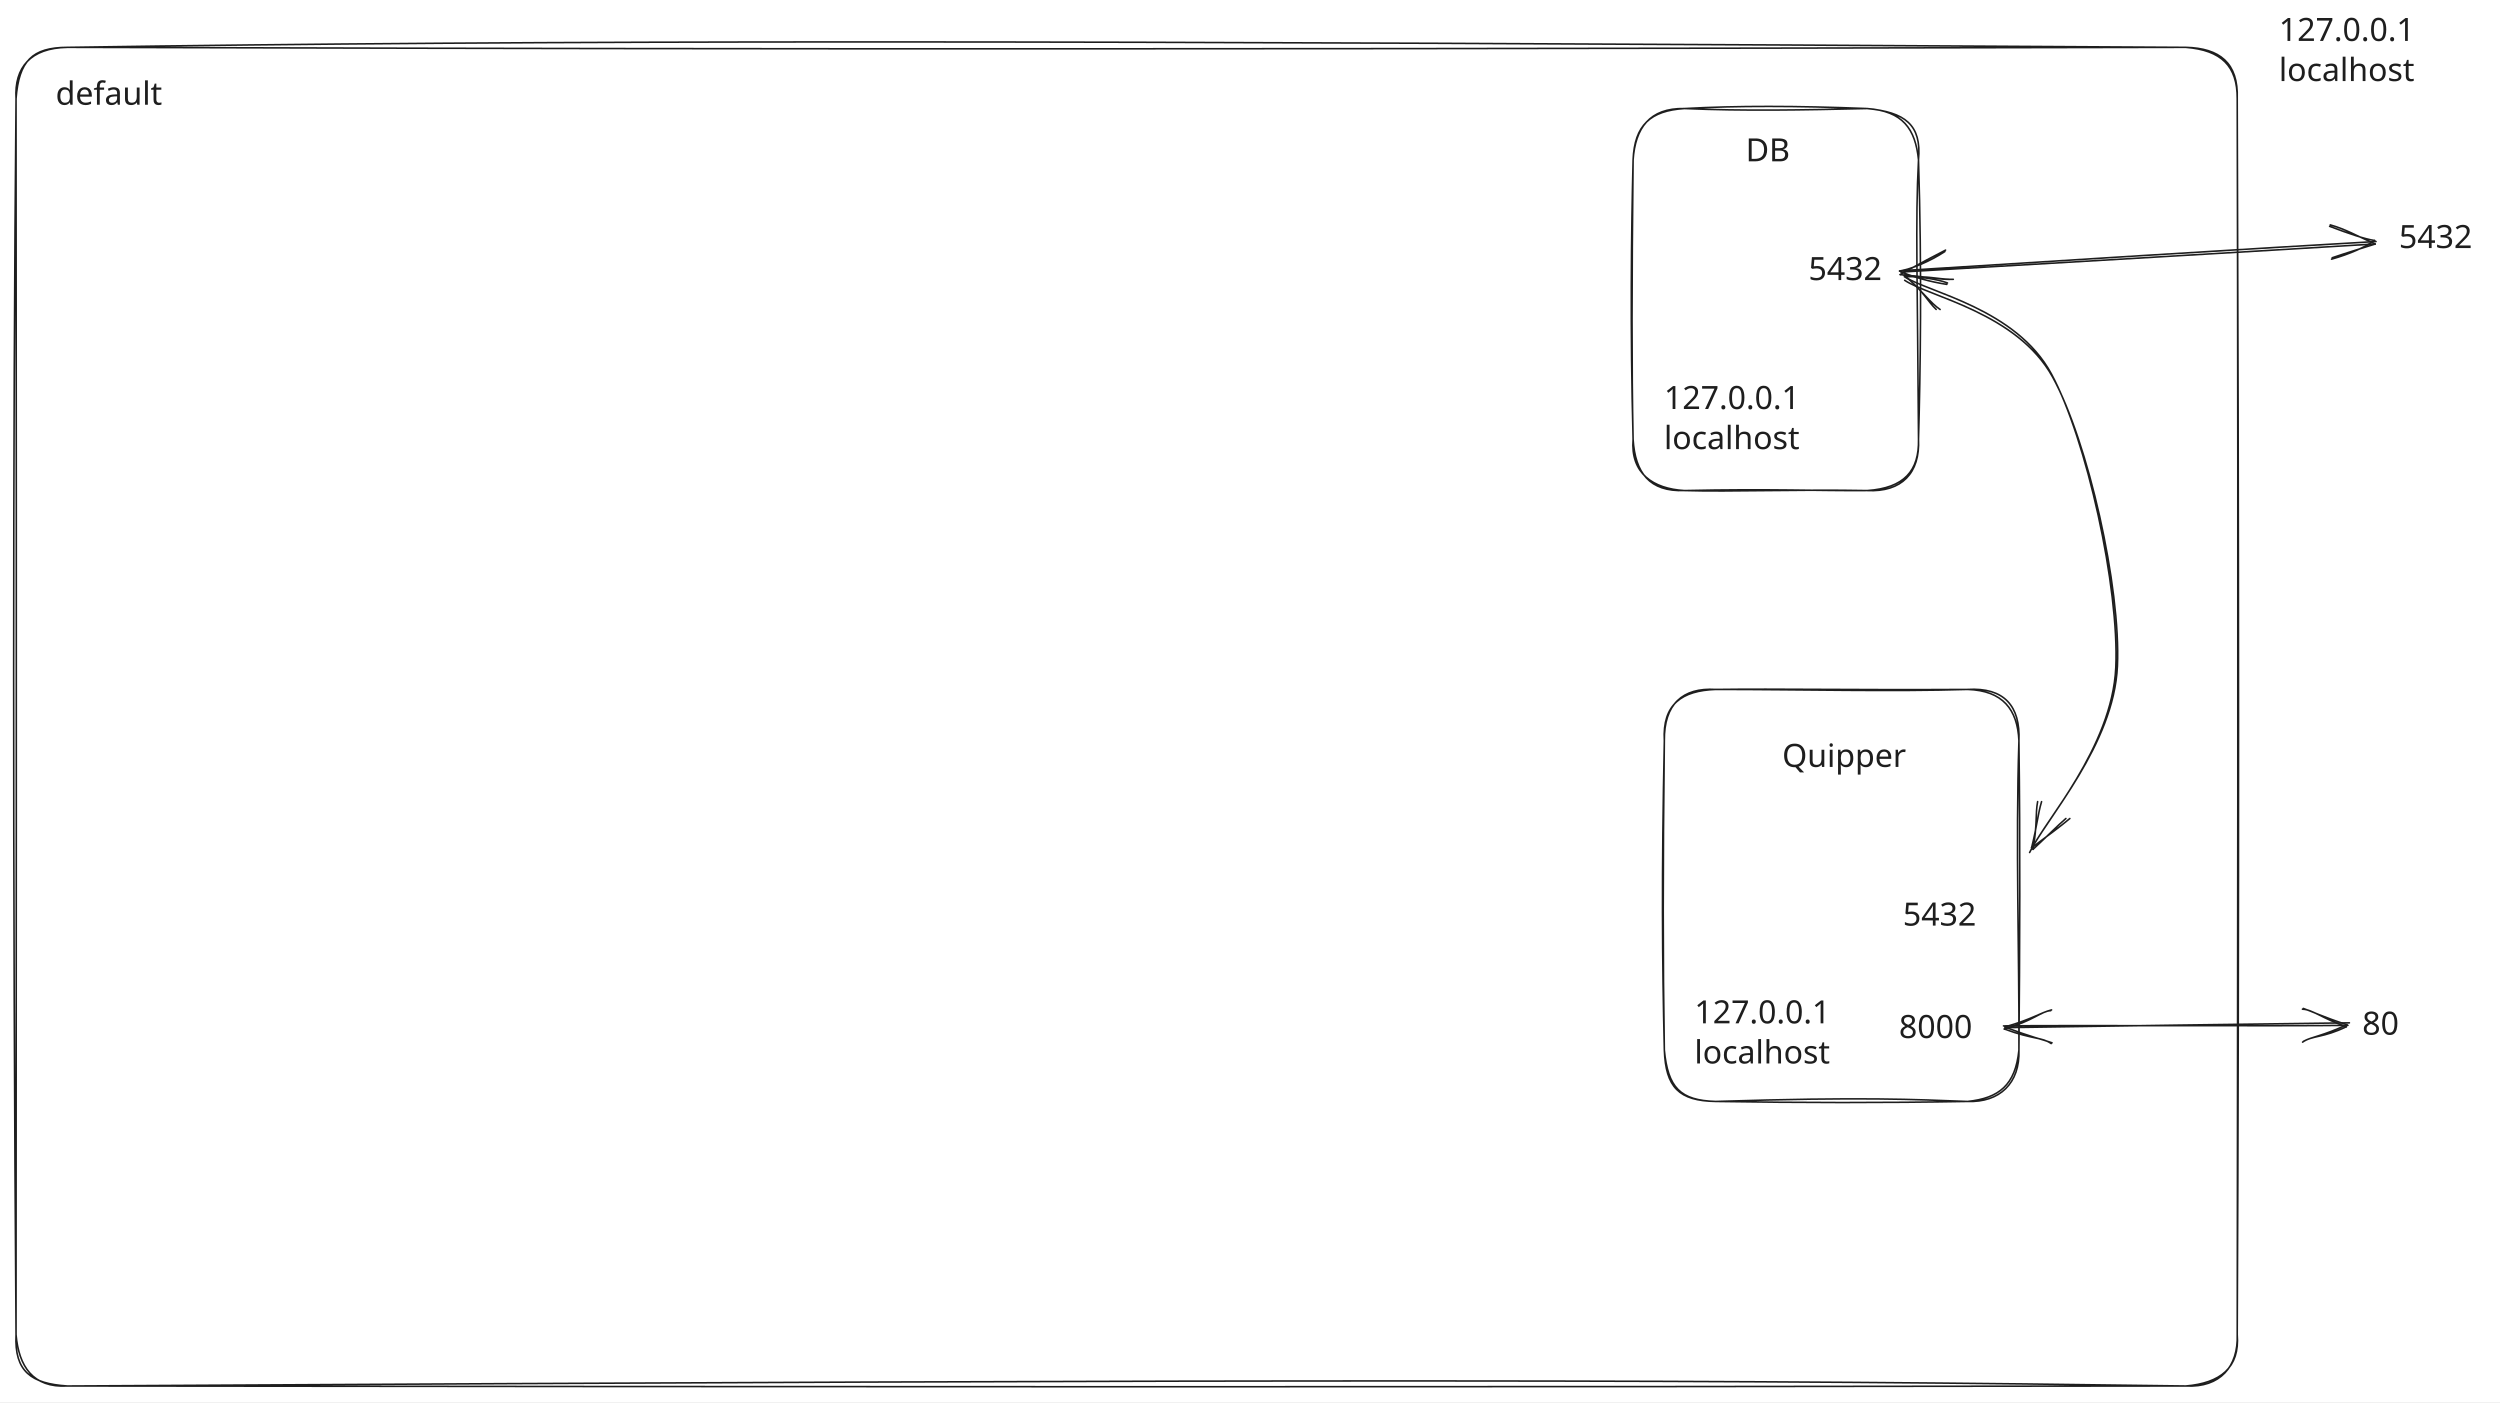
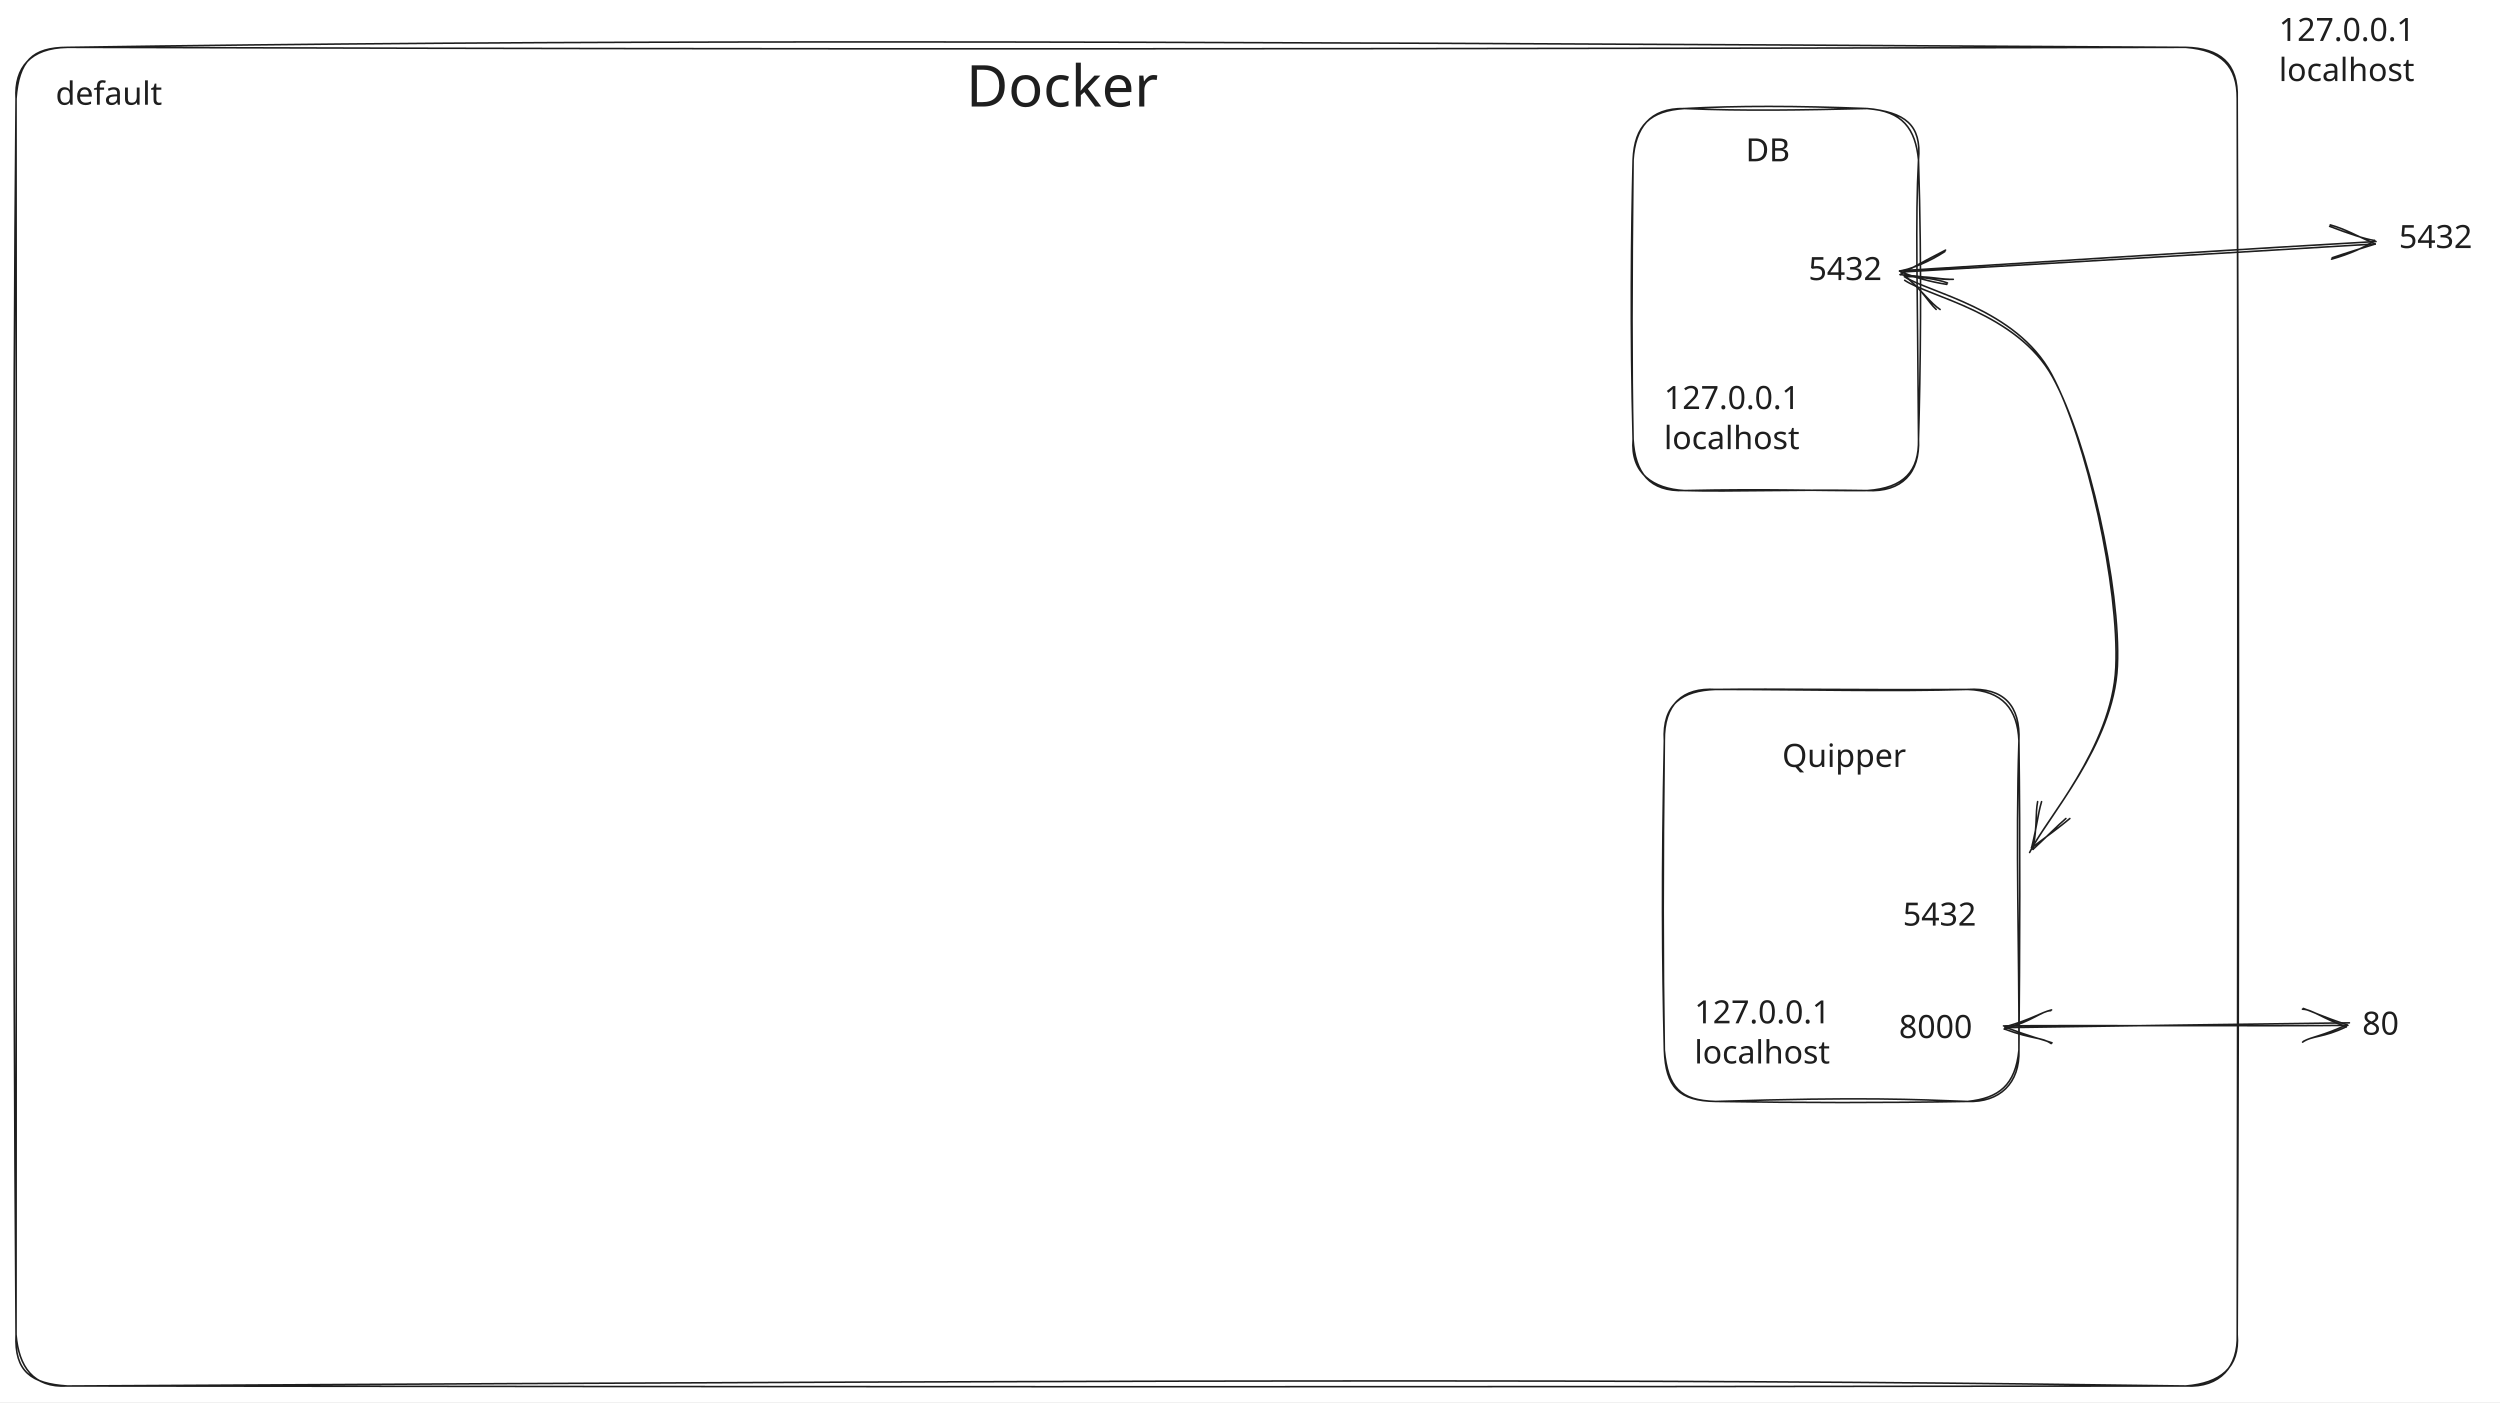
<svg xmlns="http://www.w3.org/2000/svg" version="1.1" viewBox="0 0 1558.491 874.026" width="1558.491" height="874.026">
  
-   eyJ2ZXJzaW9uIjoiMSIsImVuY29kaW5nIjoiYnN0cmluZyIsImNvbXByZXNzZWQiOnRydWUsImVuY29kZWQiOiJ4nO1ba1PjOFx1MDAxNv3ev4JivjZqXb01VVtbNO/pgYZu+kHvTlEmMcTg2MaxSZip/u975YTYeVx1MDAwN0jo9OyEqoRItiRL59x77pXy16u1tfXsPvHXf11b9zs1L1xm6qnXXn/tyu/8tFx1MDAxNcRcdTAwMTFWseJ7K87TWnFlI8uS1q9v3jS99MbPktCr+eQuaOVe2Mryelx1MDAxMJNa3HxcdTAwMTNkfrP1b/d+5DX9fyVxs56lpOxkw69cdTAwMDdZnHb78kO/6UdZXHUwMDBiW/9cdTAwMGZ+X1v7q3ivjC7zO1lxbVFajs2q4cKjOCqGXHSaM1x0VJZcdTAwMTdcdTAwMDStbewo8+tYe4mD9ctcdTAwMWFXtL5cdTAwMDdbZ3v3m23G8lx1MDAxZO/83ZWk21x1MDAxN+/LTi+DMPyY3YfdOfBqjTz1y9pWlsY3/pegnjVcXOdD5f37WjE+fnlXXHUwMDFh51eNyG+1XHUwMDA27olcdTAwMTOvXHUwMDE2ZPeujNJ+qVx1MDAxN11cdTAwMTVtlCVcdTAwMWR3hZKCKGG5XHUwMDA10IKDXHUwMDEy/WrXwFx1MDAwNmhiNFx1MDAwNSa1xrkwRpihoW3FIS5cdTAwMDNcdTAwMGXtXHUwMDE38N1fObhcdTAwMGKvdnOFI4zq/Wuy1ItaiZfiYpXXtXtcdTAwMGZtXGah1lx1MDAxYWuZXHUwMDA1fFx1MDAwM9u/ouFcdTAwMDdXjVxmL5Hl4Ft+sVx1MDAxMMCFYUZao/s1rs/koF6g4Y9y+lPE0YG7JcrDsDqDUb03g1x1MDAwM1x1MDAxNVx1MDAxN65ip1x1MDAwMqyyqType11cdTAwMTiAstpcdTAwMWFBmTKqnP8wiG6Gm1x1MDAwYuPazVx1MDAxOORcXMZR9jH4061cdTAwMGKjXHUwMDAzpbteM1xi71x1MDAwN9a1XHUwMDAwMc5cIjBNKP7BfyNs1lx1MDAwYlx1MDAxYnGrMp3uqs0wuHLwXlx1MDAwZv3LQdxnXHUwMDAx3tCvzuKkrK1hr15cdTAwMTD56egsxWlwXHUwMDE1RF54OtdcYvD5/f2HJVx1MDAwM8JkXHUwMDA1XHUwMDEyLd/VYrlgReH31+NcdJv6tayL2DGs1TBcXNhnLVxiK0BRyuembSTDM1tLzj/Fl8fn2++aaVx1MDAxOHi3q05bJlx1MDAwNKH4XHUwMDAyyaTRxtLSTFx1MDAxNVxyIKWRXHUwMDE1SlwiPHEuqtWLZi1wg1x1MDAwNkRLhrRVRpdr3Set4YJIYFZcdTAwMWHJlFx1MDAwMiiX5oHDVEsrXHUwMDE06JLxT+bwXHUwMDAzkEoo8V7J96dQm1rDNDdVaM+g9lRUT3JDYlwioLVbPmMqZnlcdTAwMTae99/uicD/svX1Ns5cdTAwMWFcdTAwMDdcdTAwMDfvaFx1MDAxNNL2yuNZXHUwMDE5XHUwMDA3XCJOXHJj+DGMZ1x1MDAwNsRSoVx1MDAwNFx1MDAwNauHqlx1MDAxN41nzVx0s9Y6Q2Ip40KMXHUwMDAyumLQelxiXHUwMDE2UjtcdTAwMWVy/nxcdTAwMDA/z1x0sVx1MDAxN3NCdf/Sy8NcdTAwMTf2OyOdzuVqQD/d1TChh0v7vkZyJphcdTAwMDBamq1Z3FTvc/iato/YeWMvSO5cdTAwMGXfXVx1MDAxY3pnq85NXHUwMDE0f4xQZdDSXHUwMDAzY1KaQW5yS7RcdTAwMTVMccOtZqCWJ1x1MDAxMEFrYlx1MDAxOaPSoC5cdTAwMTfjnVxy44YgdTlqVcEoLk7JiFx1MDAxZVexjiuoWNxV8TXoP5UytortpfiaySFcdTAwMGaAwalThs5ccuht9v4+Omhs57XGe1x1MDAxYny5+NjpvNcrXHUwMDBmaM5cdTAwMThhXHUwMDAyZ1taKaSxZlx1MDAwMNBSXHUwMDEzQCmjJDWgjYbhgS1cdTAwMGXQXHUwMDFjXHUwMDE1NMeQR1x1MDAwMDo+aflYQI84XHUwMDFiXGbFMFx1MDAxMFNsXHUwMDAxXGL+WZzN9tuX9TPV/lx1MDAxNuFiJnFcdTAwMTHURO/iXGZcdTAwMWTHSLic5FlcXGzdxsdcdTAwMWbCI23bh0fM/z273r5I1MpzkWkg+JyGciSktqq0f13hXHUwMDA3RGprNXCM9LWSy1x1MDAxM35PSz8wgaFcdTAwMGJcdTAwMTVsXHUwMDAxocvzyMirgP0n/fDM9MPEfKFcdTAwMTkufOArXHUwMDA2t9RSLufnay36tPtcdTAwMDEhfHJ/kFx1MDAxZOXym1Kd2/2V5ytqJ4KIk8JqwZVkJe6KXHUwMDA2OE44VVxuWaGk1Fx1MDAxONMvja+SXHUwMDEzXGZcdTAwMDet4IxrjsHhXHUwMDE4vo76TqW41ii0llx1MDAxZaj1pWEpXHUwMDEyyyigsXvO749N7XiLio/nm5/TXHUwMDFiUUZcdTAwMDFcdTAwMDM49NI0bq/3a76/ntZuW1x1MDAxZDc2P1x1MDAxZkY3d1xyc7tba23vJN/a87Xb+2+WkVx1MDAxMVWSLdXISFxc15c1KoM9LsLrdyd5nFx1MDAwNFx1MDAxN2y4tGJGUJ5q8YiYciqaVtWMXGKwxCgkMLp1fGQxKMGxmihqXHUwMDE1SMuMpZSKoZEtzowwK1xiM9KgotaAIWW5Mn0zXHUwMDAyXHUwMDA2r1x1MDAwMIF2Q7o9XHUwMDEyWVx1MDAxMW1cdTAwMGYyQFDKlVx1MDAxNVx1MDAxNVx1MDAwMb/AqJL1Sp5cdTAwMWVVWlpcdTAwMDX2vMRtZV6avVxyonpcdTAwMTBdXHJcdTAwMGWst+F2MIdcdTAwMWYrqF7L3Sg30GdTjVx1MDAxMTpcdTAwMDaZXHUwMDA25a1Ayy1l5cIrL3GGnVxirpU1XFxcdCa1XHUwMDAxJkee34/qs8e1u3Nbg+TzfiPbPeucNr2Tr2cnJ+PGRVx0Q0UhcVx1MDAxMVx1MDAxNWpMK025wP1BgUSVKjTVlI9cdTAwMWJQ6LWyrbjZXGYynPvjOIiy4TkuJnPTWYSG79XHmFx1MDAwN3ymadWJa3TQtZT/rZX0Kr70///j9dirJ4LevTZG8V6296r6+ehwZ2K045KtXHUwMDFhxXRpXHUwMDA2Zpm96au7qmZcdTAwMGbnlDhcdTAwMTRcdTAwMTlNheF8KPNcdTAwMDBcdTAwMTjtMI4zQY1lfKB6JdSTXHUwMDA2jXFcdTAwMWGVP6t6+kflLEHlTE2fm4lCXHUwMDA3nH23oKHsc1x1MDAxNuVcdTAwMGav4zQ8/C2/rdVPt+RNY4PD+YeVp7xLcEhhMFx1MDAxOOJcdTAwMTg0XHUwMDE5Wj6va0BQIJZRg9TiQqFcdTAwMWNaotJhQCi3wLjkXHUwMDEypGJjs42KXHUwMDE4Sd2uozZcdTAwMDK0XHUwMDFklTpcdTAwMTJcdTAwMWZcYm1cdTAwMDD9UZu102zDMiMgl6OilWMmS0rPXHUwMDAznchcdTAwMThUcsJYMf9W8DHdUs27VJ+I08uEeyed+CCtrzxhuFx1MDAxMFx1MDAwNOVcdTAwMDA+LmOGMj2YYVx1MDAxMFxcXHUwMDEwVU3PL40vyrqEIDJSXCIhnFxmncdFXCKVrVx1MDAxNHjPXHUwMDBm31xulo9A6vO82ElcdTAwMWUkiZ++rCNcdTAwMWLpdJl5ej7RjUlcZlx1MDAxOSSoR5zPuFx1MDAxN1Y0eftgh+2b/St2mrKDi6uVJyX6XHUwMDAyolxyQ2hRjr6sksBwXHIoyomupP3Y0MBcdTAwMTaoW9Wk/YBppJTSXHUwMDFk5lxc/vGMab5JdmR+utN+u5+ffduLr0/anqqZhepWVeXCUlx1MDAxOY+ekL4s3Vx1MDAwN3tcXGp2rsqGXHUwMDExXHUwMDE3XGbokIxcdTAwMTDzi9bpy76ydDeCoEpUXFyhIzZSXHUwMDBlilZcdTAwMDWMoFx1MDAxZbKSYbTqjkktT7OCIIhtyotznYKqMek5Tlx1MDAwMFx1MDAxNEZcdTAwMTNSaDOka/uHhFx1MDAwMWNusGIpmvVZ6Tmg7szFk3z1nOm56f5mbSA9x8BcdTAwMDB3SVx1MDAxZoaKR9AyXHUwMDFks9bPg1HiTsb3Ylx1MDAxOaGMXHUwMDE5efq5knOdXHUwMDBmtrOX/75P8z+/RUn9tnmYJ2fjRkVcdNe8SFx1MDAxNFx1MDAxYaZcdTAwMTiijo+MyVx1MDAxMCpcdTAwMWQzRfeo698gPTdcdTAwMTH17rUxXG74ssFX1c9Hx1x1MDAxZXa4sMzPXHSU2pTNL3OmL/Cq2j1cdTAwMTQxRCFcdTAwMDUwsLCKV1x1MDAxMsE9mVx1MDAwM1x1MDAwNDGoXHUwMDExaThcdTAwMTmiYk5cdTAwMTa/K4GYtlx1MDAxOHSile3SbFx1MDAxZZ3DXHUwMDE1XHUwMDEyXHUwMDA1g/OlXHUwMDFmRvixOucxMfhzdc5Lq5xcdTAwMTc6dzR5XHUwMDAzXHUwMDEyQ1eDptZUuDKL6qe0meZbn+9cdTAwMDRLOrubzfirOtm/XnmqM4uuXHUwMDA1eSytYFx1MDAxY1x1MDAxZrhspjhcdTAwMDRoUVx1MDAwMCn3yydtXFwwvTyJ87RzR+A8sFx1MDAwNvPDXHUwMDBmXHUwMDAxvlx1MDAxY1x1MDAxOf+fz1x1MDAxZE3JozvsuKzu/HzN6c2HUO5+ur7L/aj12zU9XHUwMDExbb7yfEVNSlx1MDAxOOfuvJ1mXHUwMDE4+Fx1MDAwZmYgJOfomqXgQFx1MDAxNdV2eVnBJ22cgUHZoDToXHUwMDFmTtfH/JTpeXT9O+xtTcxcdTAwMTFYMVxcWPKRUqkxOJr/XHUwMDA0z/Rdi1Xlo6RoXGJcdTAwMTl1m/ZcdTAwMTiNWDGYXCKQlFx1MDAxMU0pQDd/IJZ3XHUwMDBl0Fx1MDAxZDlEk2A5OmsoTjOMMpJLRbjCP2s4SMHGbGuhdlZcdTAwMThlLoKhXHUwMDBiP8FjaPV3LItPXHUwMDExTN9YXatcdTAwMDbjXHUwMDE4XHUwMDFjXHUwMDAxMJe1wNmWpVhZe1xixjXp/izKMqWfc3rnMaeKlFJgOVx1MDAwM4W2n1d2JiuD0lpK3bXYiJCRIf1kXHRcdTAwMDLp8lx1MDAwM71cdTAwMWb+Mlm9dVx1MDAwM6A42qO5olx1MDAwNuEuuJnVXHUwMDE4cFwiqUJP1nWrg80xq1xiUG6spj2/O6u5jYm/0ipqR6lYNviq+umiwaKLdS9JPmZIiT5akJpBveeQykVav1x1MDAwYvz221Hr8ctl8XJxZrHgzqD6XHUwMDA1T7+/+v4/tyZzcSJ9
+   eyJ2ZXJzaW9uIjoiMSIsImVuY29kaW5nIjoiYnN0cmluZyIsImNvbXByZXNzZWQiOnRydWUsImVuY29kZWQiOiJ4nO1cXGtT28hcdTAwMTL9nl9BsV/DZLrnvVW3biVcdTAwMTBcdTAwMDLJXHUwMDEyIJBcdTAwMDe5d4tcdTAwMTK2wFxusmRkXHUwMDE5w27lv2+P7FjyXHUwMDEzQ2zi7K6pwmZGnmnN9Ok+3dPizydra+v5bStcXP91bT28qVx1MDAwNXFUz4Lu+lPfflx1MDAxZGbtKE2oXHUwMDBii7/baSerXHUwMDE1VzbyvNX+9dmzZpBdhnkrXHUwMDBlaiG7jtqdIG7nnXqUslrafFx1MDAxNuVhs/1f//tt0Fxm/9NKm/U8Y+UkXHUwMDFiYT3K06w3V1x1MDAxOIfNMMnbNPr/6O+1tT+L31x1MDAxNeny8CYvri1aS9mcXHUwMDE5bXybJoWYUimhJNcwuCBqb9FEeVin3nNcdTAwMTI2LHt80/or2Dx5dfu8i9h5XHUwMDE5nL65UHzrbL+c9DyK46P8Nu6tQVBrdLKw7G3nWXpcdTAwMTl+jOp5g/phpH3wvXZKt19+K0s7XHUwMDE3jSRst4e+k7aCWpTf+jbOXHUwMDA3rUFyUYxRttz4K7SSTEsnXHUwMDFjgJFcdTAwMDK0XHUwMDFjdPtcdTAwMDE2wDBrOKAyhittrbQjom2mMW1cdTAwMDOJ9lx1MDAwYoT+p1x1MDAxNO4sqF1ekIRJfXBNnlx1MDAwNUm7XHUwMDE1ZLRZ5XXd/k1by7hz1jl0QL/AXHKuaITRRSOnS1QpfDssNlx1MDAwMoS0aJWz5Ub6OVu79UJcdTAwMWJ+L5c/Iz3a9V9JOnFcXF3BpN5fwaGOM9/xsqJY5VCdVj3oqVx1MDAwMWhntTVacC1LXHUwMDAx4ii5XHUwMDFjXHUwMDFkLk5rl1x1MDAxMzTnPE3yo+hcdTAwMGa/L8iHWreDZlx1MDAxNN9cdTAwMGXta6HEtIqAhnH6gf8nNGxcdTAwMTA30nZlOf1Vz+Powqv3elx1MDAxY55cdTAwMGbrfVx1MDAxZdFcdTAwMTdcdTAwMDbdedoqe2s0a1x1MDAxMCVhNr5KaVx1MDAxNl1ESVx1MDAxMFx1MDAxZs8lXHUwMDAx3X+4823LgKGqqEQ79L1cdTAwMWVfWDR+fTpcdTAwMTmwWVjLe1x1MDAxYTtcdTAwMDG1XHUwMDA2Rlx1MDAxYr+hXHUwMDE2QDpcdJpzMTdsXHUwMDEzXHUwMDE1n7ha6/R9en5wuvWmmcVRcLXqsEUpXHUwMDE5p1x1MDAxNyhU1ljH9Vx1MDAxMGyBIE2o0MpcdTAwMTlHa1HtXjRqQVgyIEYhwZagUO71XHUwMDAwtFZIplx1MDAwMJ2yXG61XHUwMDA2KLfmXHUwMDFihrlRTmowJeJcdTAwMWaM4W+KVKqS6Ld8vTe0jbPcWTTCVlX7XHUwMDBlaM/U6mluSOI0habtM5LM7/xuaOfFK1x1MDAxOYVcdTAwMWY3P12leWN391xyT2LeXXl91tYrkeBcdTAwMTaR3kb1XHUwMDE5gTkuteTgzEj3ovXZXGKGzjlvSFx1MDAxY0ch5bhCV1xmWl+DpTJcdTAwMWWHQny/XHUwMDAy/yxOqFx1MDAxZZ5cdTAwMDed+JH9ztikc7lcdTAwMWEwXHUwMDBmdzUopzJEUFx1MDAwMiVK4KXZulx1MDAwYpt6v1x1MDAwM5+y7ls8bbyKWtd7b872gpNVxyZZXHUwMDFmZFxcW7L0gKiUXHUwMDFkxqZwzDiJWljhXGaCXlx1MDAxZUFcdTAwMDRjmEPkylx1MDAwMldysrNBYVx1MDAxOUFXXHUwMDEwV5XIaXNKy9rHKvVcdFxyslxci1XxNeQ/tbauqttL8TXTXHUwMDE12iCZXHUwMDEyp2F+8rSF+7fJbmOrU2vsu+jj2dHNzb5ZeYVcdTAwMTaIXGYlrbZySirr7JBCK8OAqIxW3IKxXHUwMDA2Rlx1MDAwNVucQlx1MDAwYmLQgkJcdTAwMWVcdOT4lFx1MDAxM1x1MDAxM1x1MDAxNXrM2VAoRoGYxlx1MDAwNWjw9zmb+9Ci73M2Wy9cdTAwMWXXz1TnW4SLmYbFqrVcdTAwMWNcdTAwMDGjkKR7RP3mJ37tq/TgXfzWuO7eW1xmf8u/bJ219MpjXHUwMDExXHIwgcS0XHUwMDA1XHUwMDAx0jhd2r9cdTAwMWXxXHUwMDAzpoxzXHUwMDA2XHUwMDA0RfpGq+VcdTAwMTG/h6VcdTAwMWZQUujCJS4gdPlZwPhPSD9MzVx1MDAxN7rRxoHzRCBmRFx1MDAwMe78bLCWvN9+Rzp8eLubv+2oz1rfXFztrDxgiTwxyVFJZ6TQXG5LslBcZiBoxbnWXHUwMDA0XHUwMDBirZShoH5pgFWCUTzopEBhXHUwMDA0RYdcdTAwMTNcdTAwMDA77jy1XHUwMDE2xlx1MDAxMNNaeqQ24IYlSyzDgMb2qbg9sLWDTS6PTp9/yC5lXHUwMDE5XHUwMDA2XGYpYpBlaXd90PP16axxu/qg8fzDXnJ53bBX27X21svW5+584/Y/3WVl7sNOv8/KKNrXx7UqwzMuwu33XHUwMDE2eVx1MDAxMlx1MDAwN5+e8LFcbomfXHUwMDFheY+gcqY2rapcdTAwMTmR4JjVXHUwMDA0YPLrdMtymINTN9OcQlx1MDAxMeXQOs65XHUwMDFjkWxxZlx1MDAwNJ1kaJUlSm2AYspyZ1x1MDAwNmZcdTAwMDQsXVx1MDAwMZLshvKHJEpXjFqfXHUwMDA3SM6FdrLC4Fx1MDAxN1x1MDAxOFZiv+XhYaXjVcWeXHUwMDE3uO08yPJcdTAwMTdRUo+Si2HB+iduu3P4sVx1MDAwMuq1jpdyg5w2N1x1MDAxNKJTgG4pkJdkuZWqXFx4XHUwMDExtLxhZ1JcdTAwMTgyOkJLVMZcdTAwMDKqsftcdTAwMGaT+t1ybb+8qkHrw04j3z65OW5cdTAwMDaHn05cdTAwMGVcdTAwMGYnycVcdTAwMTlcdTAwMTKlULSJmkimIz9uxoRcdTAwMDJFNFVcdTAwMWFuuJgkUFx1MDAxY7TzzbTZjHJa+4M0SvLRNS5cdTAwMTbzubdcYo0wqE8wXHUwMDBmdE+zult+0GHXUn5aK+FV/DH4/PvTiVdPVXr/2lx1MDAxONf3crwn1fd7xztTw1x1MDAxZFx1MDAxZmn7YHx+szd7d1fV7NGaMq9F1nBphVx1MDAxOEk9XHUwMDAwhTsoXHUwMDFjKZl1KIa6V4I9XHUwMDE52iYuuPpZ2dO/LGdcdCxnZv7cTiU64O27XHUwMDAzXHUwMDAz5Zx3QX7vS5rFe687V7X68aa6bGxcYjh9t/KQ91x1MDAxOVx1MDAwZSUtXHUwMDA1Q4KCJsvL+/VcdTAwMDNIXHUwMDBlzCG3XHUwMDA0LSE10aElMlx1MDAxZFx1MDAwNMaFXHUwMDAzXHUwMDE0SihQXHUwMDFhJ6ZcdTAwMWI1s4pcZlx1MDAxMFx1MDAxN8ZKMG6c6ii6IbJcdTAwMDH8R53WzrJcckuLgFxuXCJlObf3OWF7mI+cWtxAhInMkzA4P2JcdTAwMGX4pm5eZ+ZQXHUwMDFln7dEcHiT7mb1lUeMkJI5R+5JI1qOZjjFIIVkupqgX1x1MDAxYWC08ylBgqRcIkR4XHUwMDFlOo+PJCxcdTAwMTORoe/86MNg9SDO/yA3dtiJWq0we1xcTzY26TIz9ZWj/VE/RtxcdIXmlaDwLlTeSieborv7XHUwMDEyd+zOXHUwMDA1XHUwMDFlZ7h7drHyqCRvwIxFyZFcdTAwMGLyZpVcdTAwMTSGXHUwMDFmQHPBTCXxhyOCLZC56mlHXHUwMDAys1CplEBcdTAwMDXLr9CY5Z3UjepcdTAwMWO/7L7Y6Zx8fpV+OexcdTAwMDa6Zlx1MDAxN8lcXCtlQsuGPPlC/rh4XHUwMDFmnnGp+bkqXHUwMDFhRuHugDySlXJ+Jzx721dcdTAwMTbuVjLiiVpo8sRWqWHaqlx1MDAwMVx1MDAxOTFcIqeQ4lVfKbU81lxuknEk81KUdkquJyToXHUwMDA0XHUwMDAz0Fx1MDAxNE8oaexcYrNcdTAwMWTUXHRcdTAwMDNF3eDkUljrdyXogJZXOlXV7Fx1MDAwNSfoZvubtaFcdTAwMDRcdTAwMWSCXHUwMDA14dM+SJRH8jIvuzbIhHFGsVxu9qNcdTAwMTmprVx1MDAxZLv7udJzN+/czavObzu888fnpFW/au51WieTpOJMXHUwMDE4UaRcbi1qJK1cdTAwMTNjMlnGlUem7FW7/lxyXHUwMDEydFO13r82xlx1MDAxNb5cdTAwMWPwSfX9vjxcdTAwMDenXHUwMDFhPiu1IWHU/DRn9lx1MDAwNq+q3SNcdTAwMTLDNEHAJyS1qKSC+zRcdTAwMDdcdTAwMTjpoCFNM6RuXHUwMDE1c7L4c1x00mlHYSdZ2Vx1MDAxZczm4TlCXHUwMDEzUCg8X3o9wj+H5zw2y3mk0iM5NaKhVXac63uUXHUwMDFlXHUwMDFk82bW2fxwLbF1s/28mX7ShztfVlx1MDAxZenoyLNcdTAwMTCMlZMoLNpymKJcZtBcdTAwMTH/0f7ZJ2N9smF5XGbnYZVH4Fx1MDAxZLCBitQ/KM2AVX39t/JoSZVHdnpcdTAwMDKCfIQmTzR/1W6HX76L1fb7L9edMGm//sJcdTAwMGZlV6w8XFyJkTJcdTAwMTTCXHUwMDE33Fx1MDAxOaSwfzj/oIQgx6ykXHUwMDAwrrlxy0tcbj7o4FxmLJFcdTAwMDbiT+ZcdTAwMWaE1r/D2dbUXGaBk6ONJVx1MDAxYzlXhkKj+Y+yZ59arCpcdTAwMWVcdTAwMTUnO4jkXHUwMDFmpaVYxMnhXHUwMDA0geLIXGbnXHUwMDAwveyBXFxeXHUwMDFkoC85JJPgXHUwMDA0+Wooqlx1MDAxOcZcdTAwMTEplGZC04+zXHUwMDAylMRcdMdaxJw1xZiLQOjCK3gsrz7IsvhcdTAwMDTB7IPVtWooTqFcdTAwMTFcdTAwMDD6nFx1MDAwNa22KrnK2rdQ3LDec1FcdTAwMGW1+Z7qnftUXHUwMDE1aa3BXHRcdTAwMDRNtl9UTiYrQlx1MDAxOaOU6Vls0pAxkX6y9IDy2YH+k7+oql/dXHUwMDAwKEp7jNDckrpLYe9cdTAwMWFcZlx1MDAwNFNcXJMn67nV4eHQaVx1MDAwNlxcWGd43+/eNdzG1Me0it5xKJZcdTAwMDM+qb7flyHpqaVcdTAwMDae5EshxPxcdTAwMDHN/uXZ0WvYf/P6w8et/fRcYs6Sk8PaqltkKzTzz+GhKdJzMPyvXHUwMDFjwGPX11RKp5VFWGJlNoBlPlsvrY+qJlx1MDAxZJvKMYZEwY9/6Fx1MDAxNn/k/3Eg63C/h70nXHUwMDExJKGHWmc91eTHeuRD09E551wiSVx1MDAwMnqAfNLH/HrQalx1MDAxZOW0dlx1MDAwM/NNm1x1MDAxNdX7XHUwMDBiUM6/flx1MDAxZIXdXHUwMDE348rzy3nx8mmfXHUwMDAy5Fx1MDAxZU9h4Ti/Pvn6XHUwMDE31GpZwyJ9
  <defs>
    <style class="style-fonts">
      @font-face {
        font-family: "Virgil";
        src: url("https://file%2B.vscode-resource.vscode-cdn.net/home/yauhenz/.vscode/extensions/pomdtr.excalidraw-editor-3.6.1/public//dist/excalidraw-assets/Virgil.woff2");
      }
      @font-face {
        font-family: "Cascadia";
        src: url("https://file%2B.vscode-resource.vscode-cdn.net/home/yauhenz/.vscode/extensions/pomdtr.excalidraw-editor-3.6.1/public//dist/excalidraw-assets/Cascadia.woff2");
      }
    </style>
  </defs>
  <rect x="0" y="0" width="1558.491" height="874.026" fill="#ffffff" />
  <g transform="translate(1420.649 10) rotate(0 44.04995 25)">
    <text x="0" y="0" font-family="Virgil, Segoe UI Emoji" font-size="20px" fill="#1e1e1e" text-anchor="start" style="white-space: pre;" direction="ltr" dominant-baseline="text-before-edge">127.0.0.1</text>
    <text x="0" y="25" font-family="Virgil, Segoe UI Emoji" font-size="20px" fill="#1e1e1e" text-anchor="start" style="white-space: pre;" direction="ltr" dominant-baseline="text-before-edge">localhost</text>
  </g>
  <g stroke-linecap="round" transform="translate(10 29.51298) rotate(0 692.3376 417.2565)">
    <path d="M32 0 M32 0 C308.76 0.74, 585.96 1.64, 1352.68 0 M32 0 C333.59 -4.56, 635.2 -4.45, 1352.68 0 M1352.68 0 C1373.65 0.53, 1385.5 9.59, 1384.68 32 M1352.68 0 C1374.83 1.81, 1384.77 11.67, 1384.68 32 M1384.68 32 C1385.45 338.12, 1384.83 642.77, 1384.68 802.51 M1384.68 32 C1385.64 291.16, 1385.89 551.25, 1384.68 802.51 M1384.68 802.51 C1385.37 822.32, 1374.11 835.65, 1352.68 834.51 M1384.68 802.51 C1386.42 823.12, 1374.03 832.7, 1352.68 834.51 M1352.68 834.51 C1085.39 830.66, 819.27 829.98, 32 834.51 M1352.68 834.51 C924.21 835.19, 495.25 835.09, 32 834.51 M32 834.51 C10.53 835.76, 1.73 822.3, 0 802.51 M32 834.51 C9.6 833.06, -1.14 825.64, 0 802.51 M0 802.51 C0.07 606.71, 0.38 411.94, 0 32 M0 802.51 C-2.05 521.21, -1.92 239.77, 0 32 M0 32 C-1.17 12.55, 9 0.4, 32 0 M0 32 C1.81 8.53, 9.93 0.09, 32 0" stroke="#1e1e1e" stroke-width="1" fill="none" />
  </g>
  <g transform="translate(34.67529 49.77477) rotate(0 36.64996 12.5)">
    <text x="0" y="0" font-family="Virgil, Segoe UI Emoji" font-size="20px" fill="#1e1e1e" text-anchor="start" style="white-space: pre;" direction="ltr" dominant-baseline="text-before-edge">default</text>
  </g>
  <g stroke-linecap="round" transform="translate(1018.068 67.66439) rotate(0 88.96103 119.0747)">
    <path d="M32 0 M32 0 C64.88 -1.81, 101.58 -1.73, 145.92 0 M32 0 C69.32 1.63, 105.16 0.94, 145.92 0 M145.92 0 C168.09 1.59, 175.96 12.58, 177.92 32 M145.92 0 C169.32 2.25, 180 9.93, 177.92 32 M177.92 32 C180.11 100.07, 179.1 166.48, 177.92 206.15 M177.92 32 C175.87 70.64, 177.34 108.39, 177.92 206.15 M177.92 206.15 C178.38 225.84, 169.01 236.58, 145.92 238.15 M177.92 206.15 C178.99 227.27, 167.39 239.27, 145.92 238.15 M145.92 238.15 C103.53 237.33, 60.91 239.05, 32 238.15 M145.92 238.15 C115.67 238.42, 85.56 236.93, 32 238.15 M32 238.15 C10.2 238.97, 1.29 227.12, 0 206.15 M32 238.15 C12.55 237.03, -1.78 227.49, 0 206.15 M0 206.15 C-1.85 138.79, -1.12 76.43, 0 32 M0 206.15 C-0.92 159.61, -0.83 111.5, 0 32 M0 32 C1.39 12.23, 10.17 -0.42, 32 0 M0 32 C0.87 10.33, 10.79 1.36, 32 0" stroke="#1e1e1e" stroke-width="1" fill="none" />
  </g>
  <g transform="translate(1088.247 85.06699) rotate(0 15.06999 12.5)">
    <text x="0" y="0" font-family="Virgil, Segoe UI Emoji" font-size="20px" fill="#1e1e1e" text-anchor="start" style="white-space: pre;" direction="ltr" dominant-baseline="text-before-edge">DB</text>
  </g>
  <g transform="translate(1037.33 239.4501) rotate(0 44.04995 25)">
    <text x="0" y="0" font-family="Virgil, Segoe UI Emoji" font-size="20px" fill="#1e1e1e" text-anchor="start" style="white-space: pre;" direction="ltr" dominant-baseline="text-before-edge">127.0.0.1</text>
    <text x="0" y="25" font-family="Virgil, Segoe UI Emoji" font-size="20px" fill="#1e1e1e" text-anchor="start" style="white-space: pre;" direction="ltr" dominant-baseline="text-before-edge">localhost</text>
  </g>
  <g transform="translate(1127.403 159.0768) rotate(0 26.50997 12.5)">
    <text x="0" y="0" font-family="Virgil, Segoe UI Emoji" font-size="20px" fill="#1e1e1e" text-anchor="start" style="white-space: pre;" direction="ltr" dominant-baseline="text-before-edge">5432</text>
  </g>
  <g stroke-linecap="round">
    <g transform="translate(1185.86 169.4797) rotate(0 147.1429 -9.140736)">
      <path d="M-0.77 0.13 C48.14 -2.74, 244.21 -14.24, 293.21 -17.3 M1.03 -0.85 C50.31 -4.03, 246.26 -16.24, 295.35 -18.91" stroke="#1e1e1e" stroke-width="1" fill="none" />
    </g>
    <g transform="translate(1185.86 169.4797) rotate(0 147.1429 -9.140736)">
      <path d="M26.99 -13.57 C20.6 -10.32, 11.25 -5.42, -1.27 1.69 M26.58 -12.67 C17.12 -6.43, 5.76 -1.78, -1.67 -0.52" stroke="#1e1e1e" stroke-width="1" fill="none" />
    </g>
    <g transform="translate(1185.86 169.4797) rotate(0 147.1429 -9.140736)">
      <path d="M28.2 6.91 C21.48 4.36, 11.79 3.46, -1.27 1.69 M27.79 7.81 C17.93 6.3, 6.11 3.18, -1.67 -0.52" stroke="#1e1e1e" stroke-width="1" fill="none" />
    </g>
    <g transform="translate(1185.86 169.4797) rotate(0 147.1429 -9.140736)">
      <path d="M268.03 -8.8 C277.25 -11.94, 283.5 -13.78, 294.85 -17.35 M267.62 -7.91 C279.11 -11.13, 288.63 -15.5, 294.45 -19.56" stroke="#1e1e1e" stroke-width="1" fill="none" />
    </g>
    <g transform="translate(1185.86 169.4797) rotate(0 147.1429 -9.140736)">
      <path d="M266.82 -29.29 C276.37 -26.62, 282.95 -22.66, 294.85 -17.35 M266.41 -28.39 C278.3 -23.86, 288.28 -20.47, 294.45 -19.56" stroke="#1e1e1e" stroke-width="1" fill="none" />
    </g>
  </g>
  <mask />
  <g transform="translate(1495.471 139.1092) rotate(0 26.50997 12.5)">
    <text x="0" y="0" font-family="Virgil, Segoe UI Emoji" font-size="20px" fill="#1e1e1e" text-anchor="start" style="white-space: pre;" direction="ltr" dominant-baseline="text-before-edge">5432</text>
  </g>
  <g stroke-linecap="round" transform="translate(1037.549 429.791) rotate(0 110.5196 128.4254)">
    <path d="M32 0 M32 0 C87.97 0.03, 141.72 1.49, 189.04 0 M32 0 C72.71 -0.53, 114.45 0.42, 189.04 0 M189.04 0 C210.96 0.73, 220.15 12.44, 221.04 32 M189.04 0 C211.82 -1.39, 222.03 10.37, 221.04 32 M221.04 32 C218.92 97.62, 221.27 163.9, 221.04 224.85 M221.04 32 C221.91 95.45, 221.61 161.04, 221.04 224.85 M221.04 224.85 C221.77 245.58, 208.95 257.59, 189.04 256.85 M221.04 224.85 C218.83 246.64, 208.68 254.79, 189.04 256.85 M189.04 256.85 C156.08 255.63, 124.68 253.89, 32 256.85 M189.04 256.85 C136.94 257.79, 84.92 257.71, 32 256.85 M32 256.85 C9.03 256.49, 0.8 248.03, 0 224.85 M32 256.85 C9.89 256.21, 2.27 248.22, 0 224.85 M0 224.85 C-1.33 169.64, -1.76 115.94, 0 32 M0 224.85 C-0.9 169.26, -0.93 112.03, 0 32 M0 32 C-0.24 9.25, 11.27 -1.28, 32 0 M0 32 C-1.38 9.01, 11.19 0.76, 32 0" stroke="#1e1e1e" stroke-width="1" fill="none" />
  </g>
  <g transform="translate(1110.99 462.567) rotate(0 34.54996 12.5)">
    <text x="0" y="0" font-family="Virgil, Segoe UI Emoji" font-size="20px" fill="#1e1e1e" text-anchor="start" style="white-space: pre;" direction="ltr" dominant-baseline="text-before-edge">Quipper</text>
  </g>
  <g transform="translate(1183.782 631.5768) rotate(0 28.28999 12.5)">
    <text x="0" y="0" font-family="Virgil, Segoe UI Emoji" font-size="20px" fill="#1e1e1e" text-anchor="start" style="white-space: pre;" direction="ltr" dominant-baseline="text-before-edge">8000</text>
  </g>
  <g stroke-linecap="round">
    <g transform="translate(1250.536 640.7001) rotate(0 107.013 -1.558418)">
      <path d="M-0.07 -0.07 C35.79 -0.72, 178.59 -2.65, 214.07 -3.07 M-1.56 -1.15 C34.23 -1.66, 177.04 -0.92, 213.15 -1.5" stroke="#1e1e1e" stroke-width="1" fill="none" />
    </g>
    <g transform="translate(1250.536 640.7001) rotate(0 107.013 -1.558418)">
      <path d="M27.86 -10.65 C22.2 -10.47, 17.06 -4.3, -1.04 0.78 M28.4 -11.14 C21.13 -9.29, 16.74 -5.48, -0.75 -0.5" stroke="#1e1e1e" stroke-width="1" fill="none" />
    </g>
    <g transform="translate(1250.536 640.7001) rotate(0 107.013 -1.558418)">
      <path d="M28.16 9.86 C22.28 5.7, 17.09 7.53, -1.04 0.78 M28.69 9.38 C21.52 6.86, 17.07 6.31, -0.75 -0.5" stroke="#1e1e1e" stroke-width="1" fill="none" />
    </g>
    <g transform="translate(1250.536 640.7001) rotate(0 107.013 -1.558418)">
      <path d="M184.89 8.96 C190.97 4.71, 197.74 6.42, 212.18 -0.65 M185.42 8.47 C190.27 5.7, 197.83 5.03, 212.46 -1.93" stroke="#1e1e1e" stroke-width="1" fill="none" />
    </g>
    <g transform="translate(1250.536 640.7001) rotate(0 107.013 -1.558418)">
      <path d="M184.8 -11.57 C191.05 -11.46, 197.84 -5.4, 212.18 -0.65 M185.34 -12.05 C190.04 -10.46, 197.62 -6.76, 212.46 -1.93" stroke="#1e1e1e" stroke-width="1" fill="none" />
    </g>
  </g>
  <mask />
  <g transform="translate(1472.614 629.4988) rotate(0 14.52999 12.5)">
    <text x="0" y="0" font-family="Virgil, Segoe UI Emoji" font-size="20px" fill="#1e1e1e" text-anchor="start" style="white-space: pre;" direction="ltr" dominant-baseline="text-before-edge">80</text>
  </g>
  <g transform="translate(1056.307 622.4371) rotate(0 44.04995 25)">
    <text x="0" y="0" font-family="Virgil, Segoe UI Emoji" font-size="20px" fill="#1e1e1e" text-anchor="start" style="white-space: pre;" direction="ltr" dominant-baseline="text-before-edge">127.0.0.1</text>
    <text x="0" y="25" font-family="Virgil, Segoe UI Emoji" font-size="20px" fill="#1e1e1e" text-anchor="start" style="white-space: pre;" direction="ltr" dominant-baseline="text-before-edge">localhost</text>
  </g>
  <g transform="translate(1186.233 561.4956) rotate(0 26.50997 12.5)">
    <text x="0" y="0" font-family="Virgil, Segoe UI Emoji" font-size="20px" fill="#1e1e1e" text-anchor="start" style="white-space: pre;" direction="ltr" dominant-baseline="text-before-edge">5432</text>
  </g>
  <g stroke-linecap="round">
    <g transform="translate(1266.12 530.5702) rotate(0 -11.94809 -178.1818)">
      <path d="M0.39 -1.14 C9.46 -20.27, 51.7 -66.3, 53.88 -115.36 C56.06 -164.42, 35.59 -255.42, 13.48 -295.5 C-8.63 -335.58, -63.54 -345.58, -78.76 -355.83 M-0.87 0.88 C8.07 -18.09, 50.59 -64.65, 52.85 -114.38 C55.11 -164.11, 34.67 -256.9, 12.7 -297.52 C-9.27 -338.14, -63.62 -348.2, -78.96 -358.1" stroke="#1e1e1e" stroke-width="1" fill="none" />
    </g>
    <g transform="translate(1266.12 530.5702) rotate(0 -11.94809 -178.1818)">
      <path d="M4.13 -30.85 C2.66 -23.09, 4.01 -16.9, 1.28 -1.09 M6.59 -30.82 C4.14 -22.52, 4 -16.75, 0.35 -2.05" stroke="#1e1e1e" stroke-width="1" fill="none" />
    </g>
    <g transform="translate(1266.12 530.5702) rotate(0 -11.94809 -178.1818)">
      <path d="M21.75 -20.33 C15.82 -15.2, 12.66 -11.71, 1.28 -1.09 M24.21 -20.3 C17.49 -14.71, 13.02 -11.52, 0.35 -2.05" stroke="#1e1e1e" stroke-width="1" fill="none" />
    </g>
    <g transform="translate(1266.12 530.5702) rotate(0 -11.94809 -178.1818)">
      <path d="M-50.91 -356.48 C-58.46 -356.66, -63.33 -358.5, -78.07 -358.05 M-48.45 -356.45 C-56.7 -356.03, -62.81 -357.95, -79 -359.02" stroke="#1e1e1e" stroke-width="1" fill="none" />
    </g>
    <g transform="translate(1266.12 530.5702) rotate(0 -11.94809 -178.1818)">
      <path d="M-59.12 -337.67 C-64.48 -342.69, -67.25 -349.35, -78.07 -358.05 M-56.66 -337.64 C-62.79 -341.78, -66.88 -348.32, -79 -359.02" stroke="#1e1e1e" stroke-width="1" fill="none" />
    </g>
  </g>
  <mask />
+   <g transform="translate(602.2638 38.48622) rotate(0 59.40002 22.5)">
+     <text x="0" y="0" font-family="Virgil, Segoe UI Emoji" font-size="36px" fill="#1e1e1e" text-anchor="start" style="white-space: pre;" direction="ltr" dominant-baseline="text-before-edge">Docker</text>
+   </g>
</svg>
